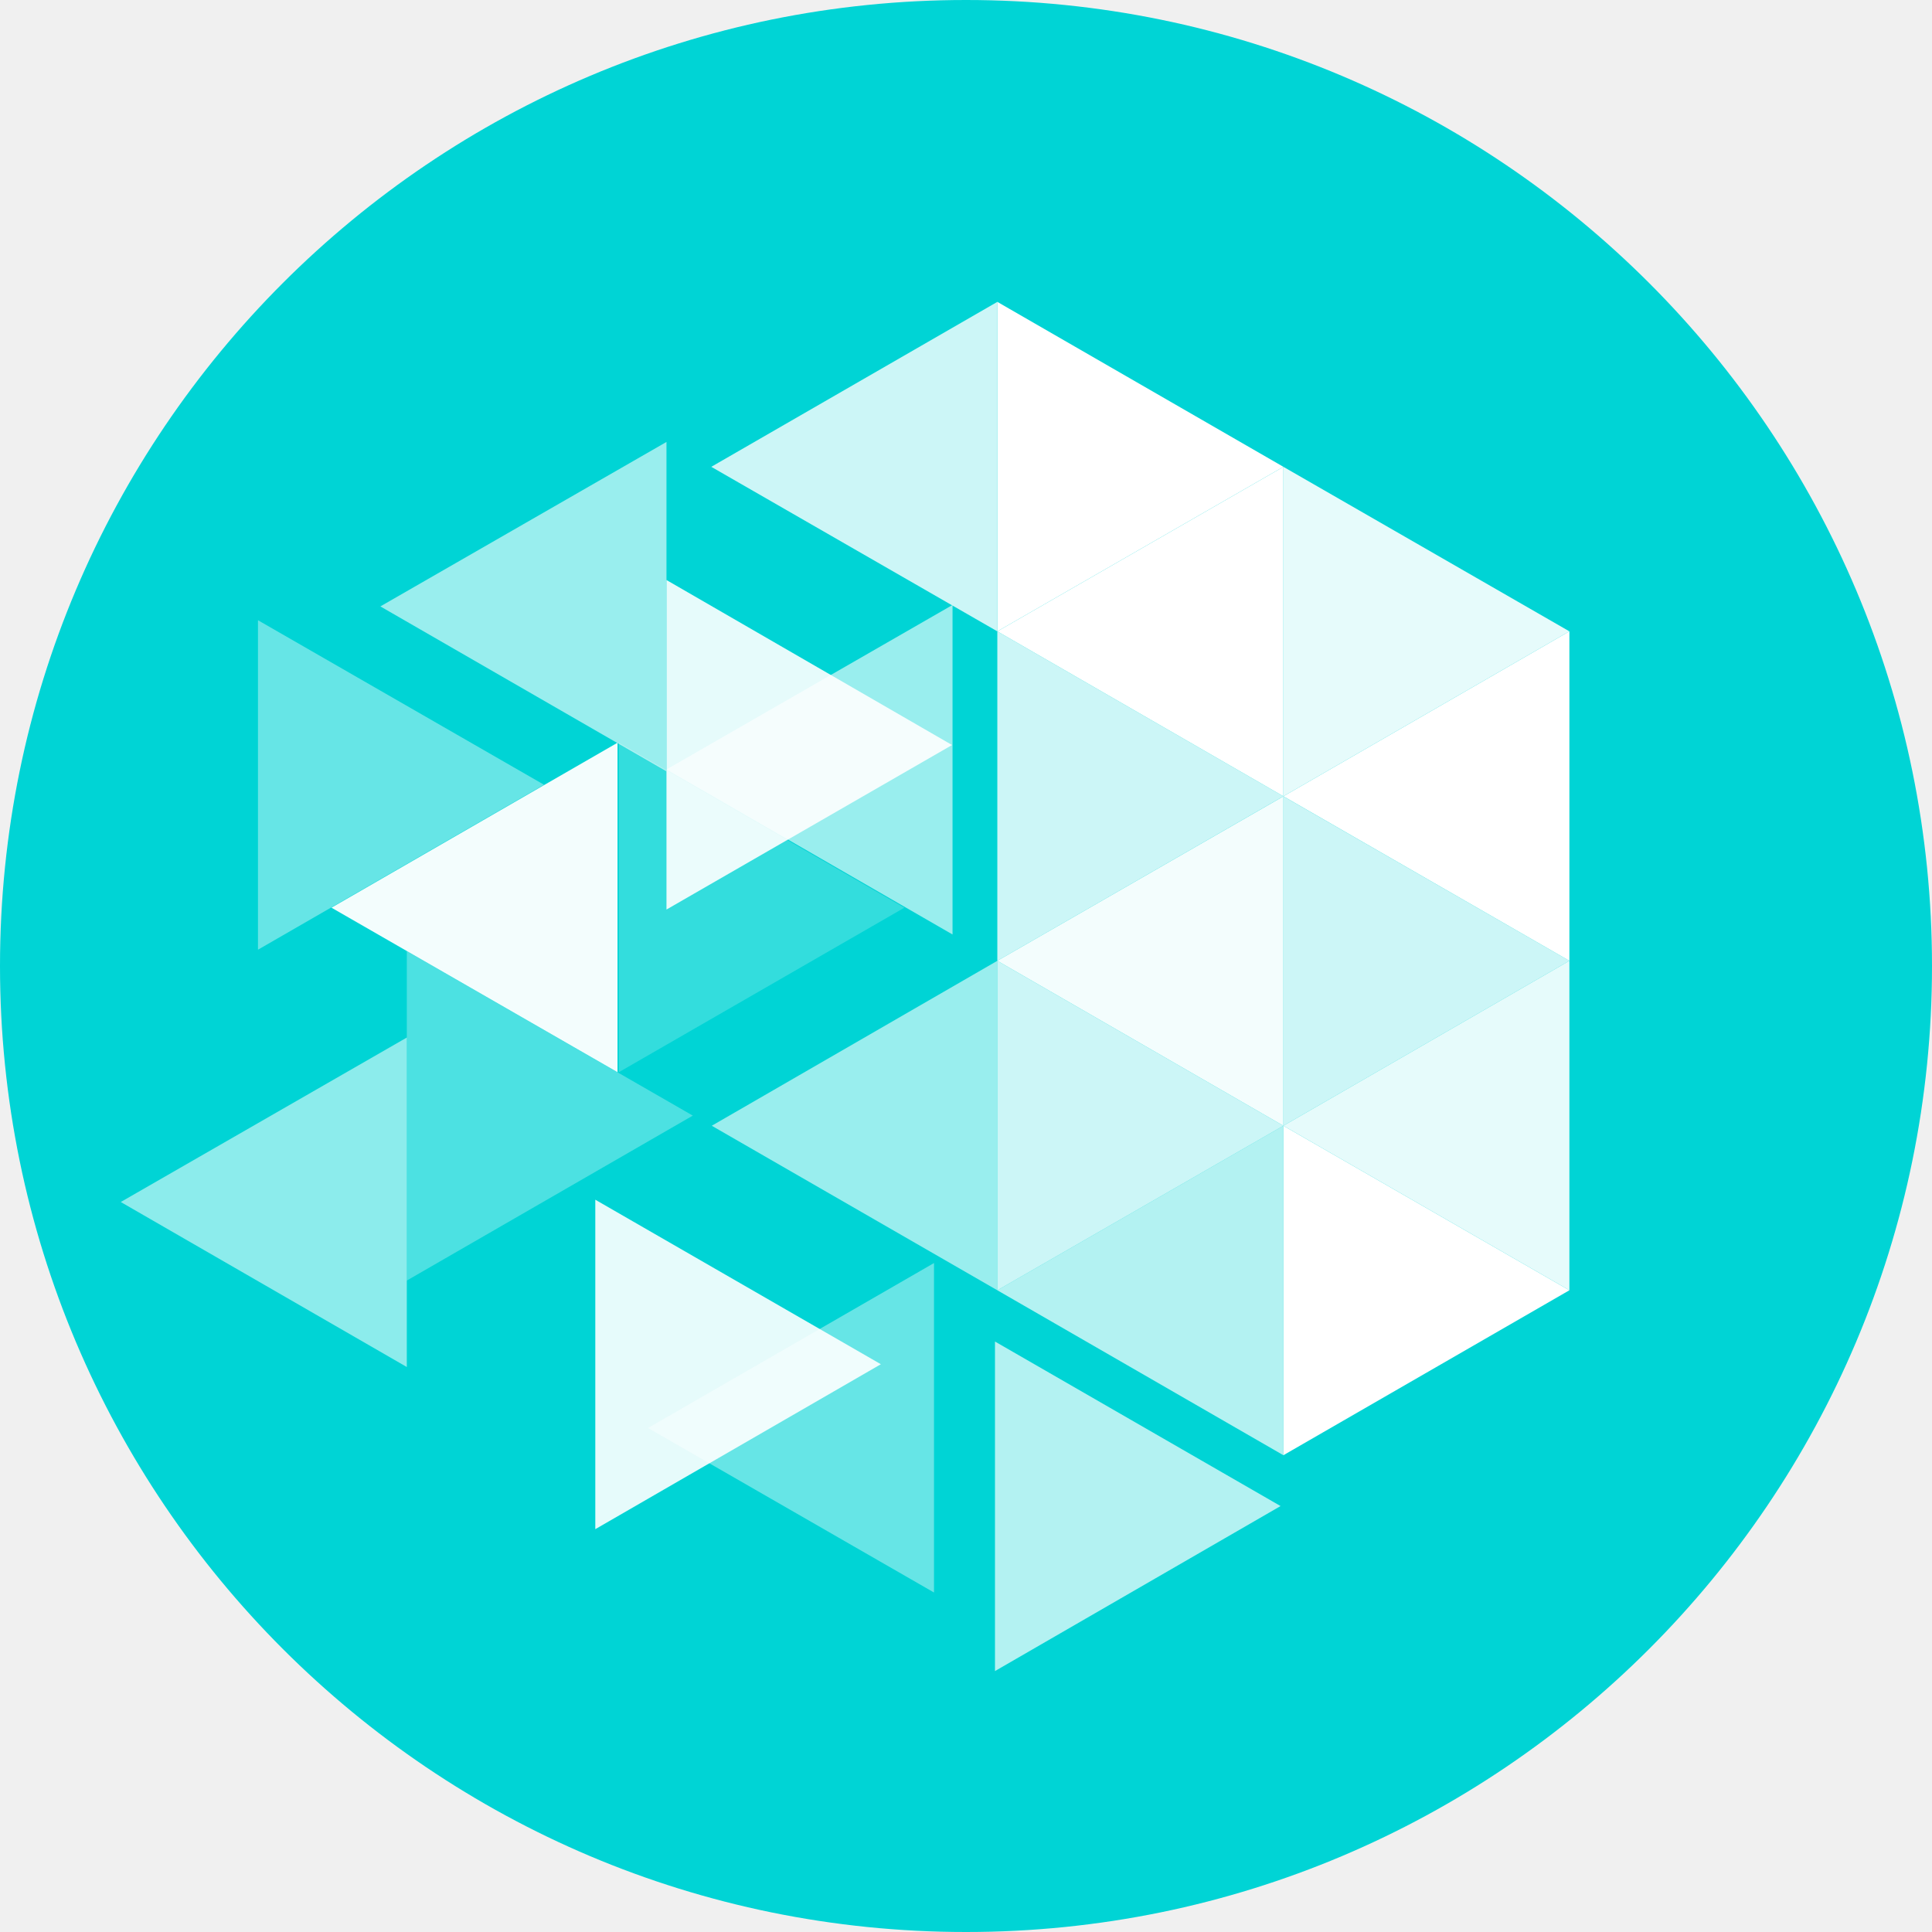
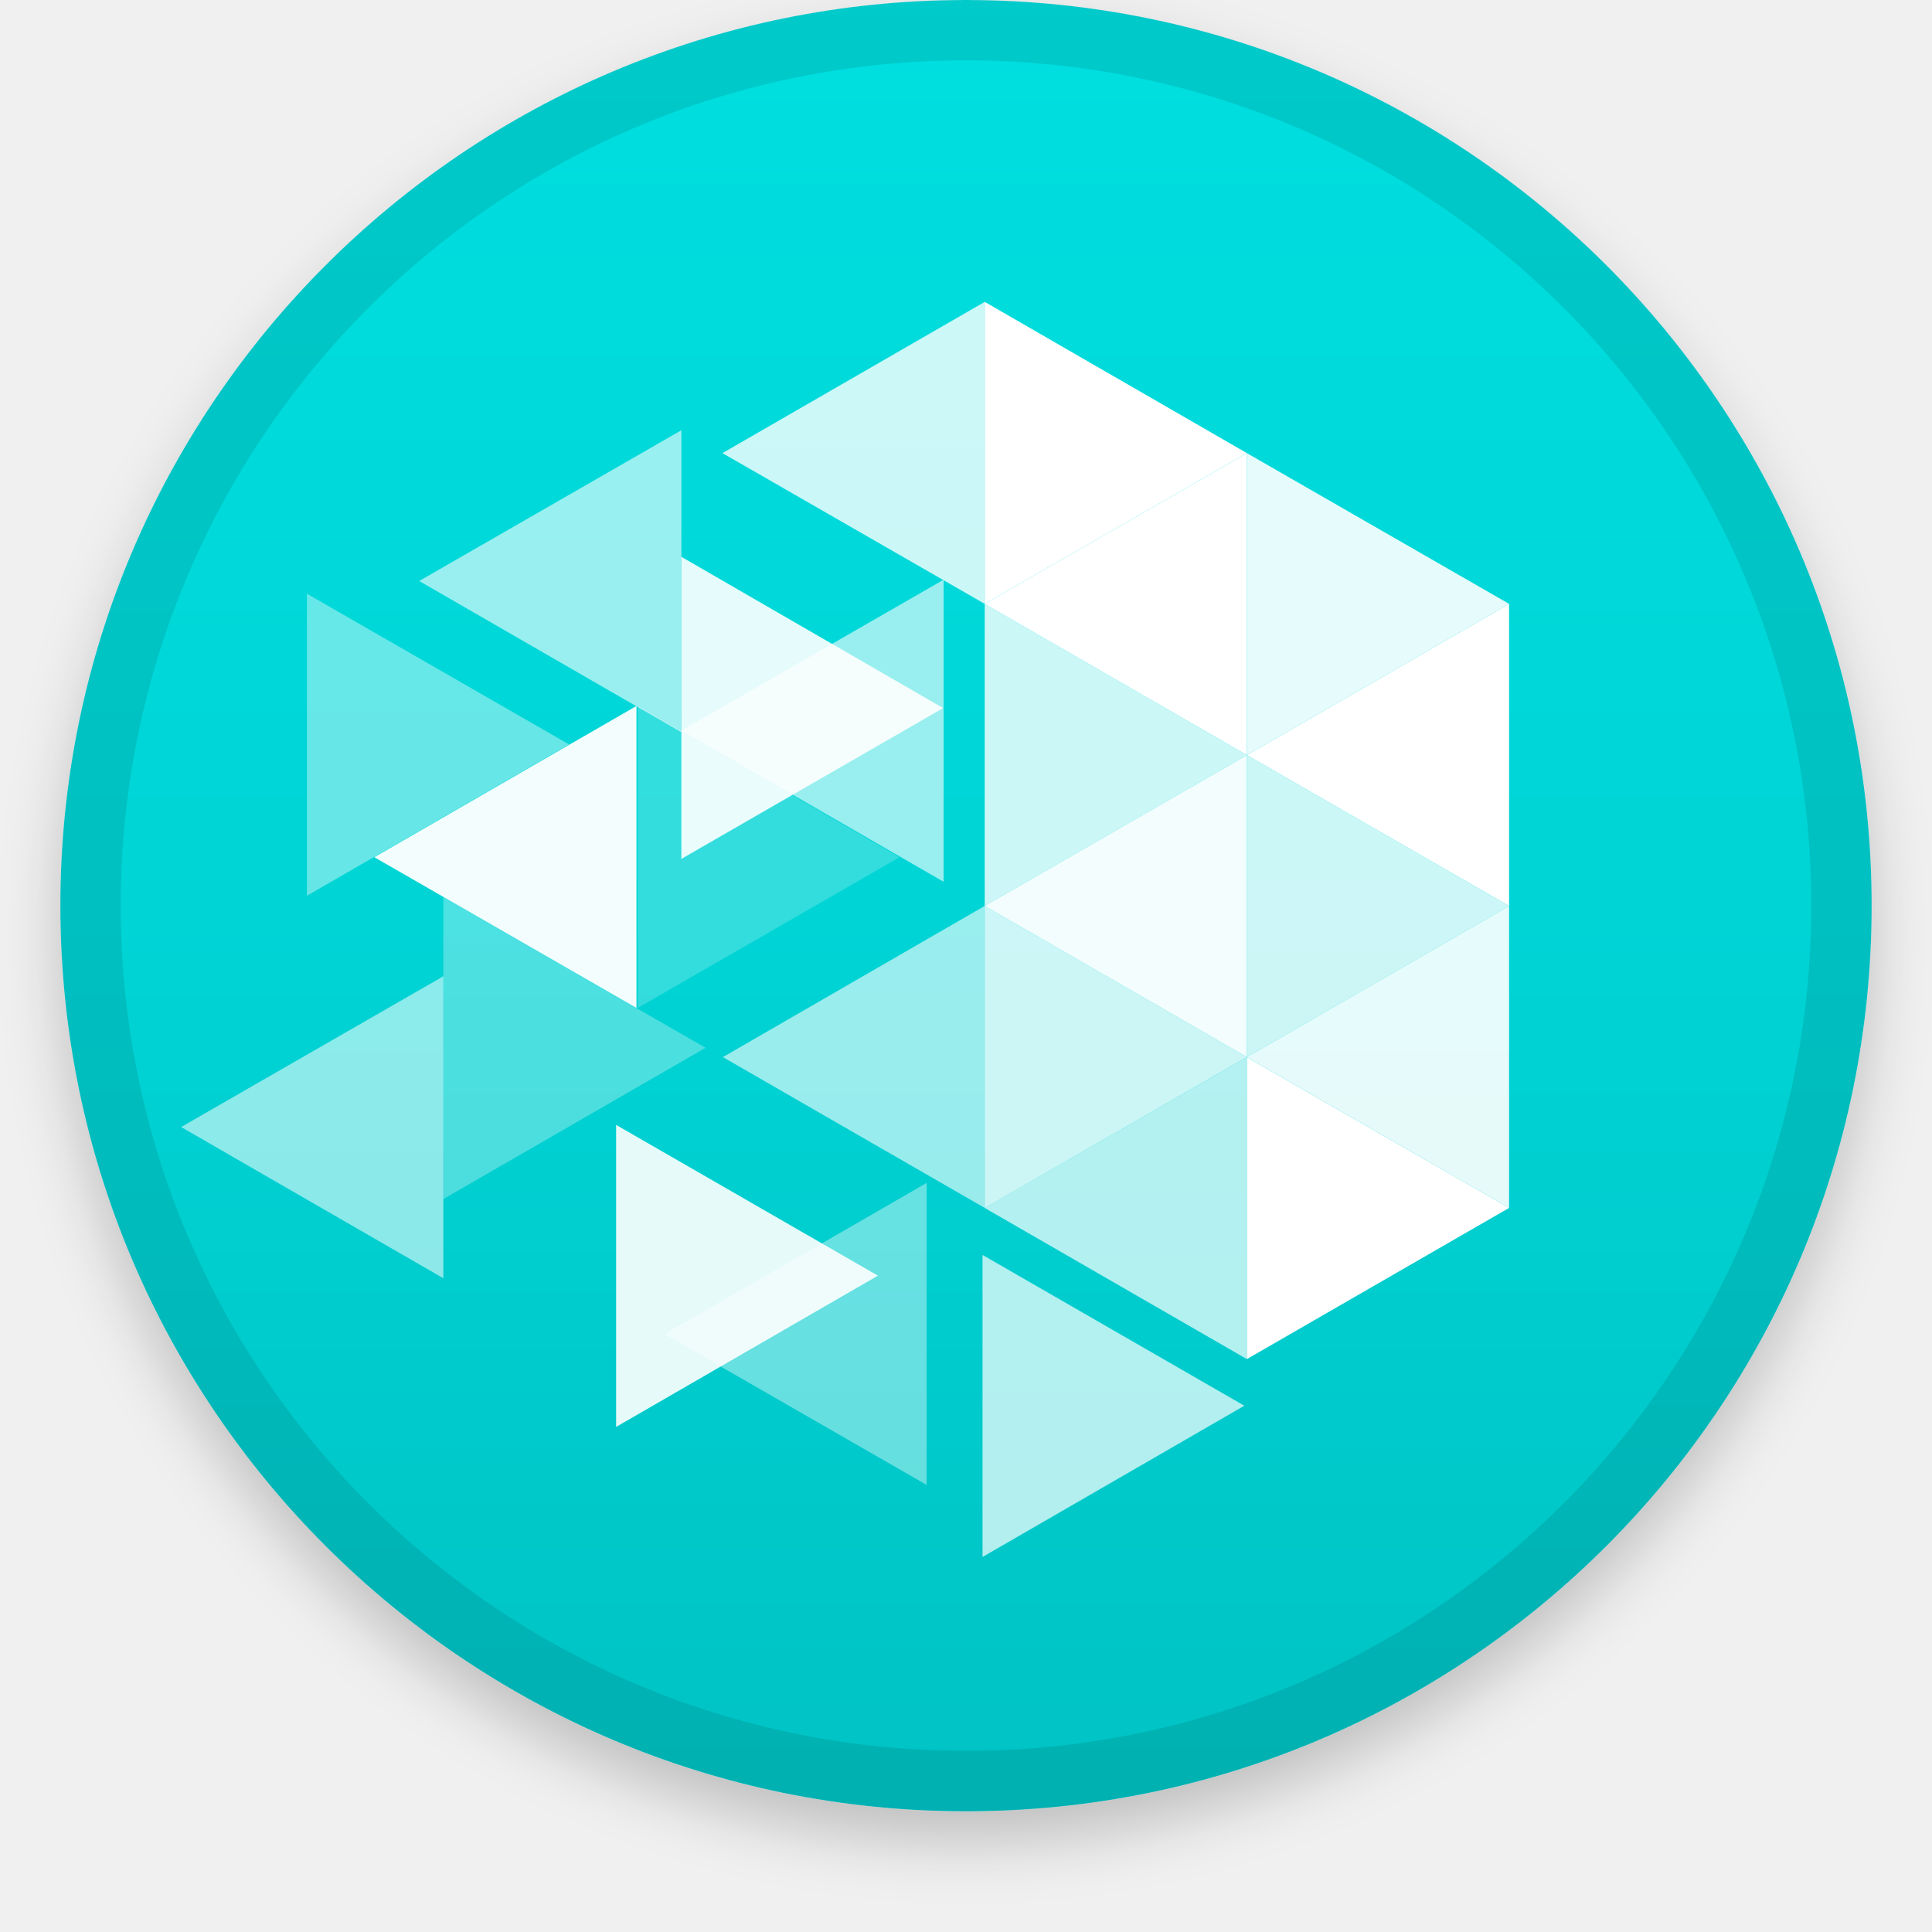
- <svg xmlns="http://www.w3.org/2000/svg" width="32" height="32" viewBox="0 0 32 32">
+ <svg xmlns="http://www.w3.org/2000/svg" xmlns:xlink="http://www.w3.org/1999/xlink" width="32" height="32" viewBox="0 0 32 32">
+   <defs>
+     <linearGradient x1="50%" y1="0%" x2="50%" y2="100%" id="c">
+       <stop stop-color="#FFF" stop-opacity=".5" offset="0%" />
+       <stop stop-opacity=".5" offset="100%" />
+     </linearGradient>
+     <filter x="-5.8%" y="-4.2%" width="111.7%" height="111.7%" filterUnits="objectBoundingBox" id="a">
+       <feOffset dy=".5" in="SourceAlpha" result="shadowOffsetOuter1" />
+       <feGaussianBlur stdDeviation=".5" in="shadowOffsetOuter1" result="shadowBlurOuter1" />
+       <feComposite in="shadowBlurOuter1" in2="SourceAlpha" operator="out" result="shadowBlurOuter1" />
+       <feColorMatrix values="0 0 0 0 0 0 0 0 0 0 0 0 0 0 0 0 0 0 0.199 0" in="shadowBlurOuter1" />
+     </filter>
+     <circle id="b" cx="15" cy="15" r="15" />
+   </defs>
  <g fill="none">
-     <circle cx="16" cy="16" r="16" fill="#00D4D5" />
+     <g transform="translate(1)">
+       <use fill="#000" filter="url(#a)" xlink:href="#b" />
+       <use fill="#00D4D5" xlink:href="#b" />
+       <use fill="url(#c)" style="mix-blend-mode:soft-light" xlink:href="#b" />
+       <circle stroke-opacity=".097" stroke="#000" stroke-linejoin="square" cx="15" cy="15" r="14.5" />
+     </g>
    <g fill="#FFF">
-       <path d="M16.519 5v5.457l4.738-2.725z" />
-       <path opacity=".9" d="M21.257 7.732v5.457l4.737-2.732z" />
-       <path opacity=".8" d="M16.519 10.457v5.457l4.738-2.725zm4.738 2.733v5.456l4.737-2.732z" />
-       <path opacity=".8" d="M16.519 15.914v5.457l4.738-2.725z" />
-       <path d="M21.257 18.646v5.457l4.737-2.732z" />
-       <path opacity=".4" d="M4.273 10.273v5.457l4.738-2.732z" />
-       <path opacity=".2" d="M10.25 12.302v5.457l4.73-2.725z" />
-       <path opacity=".3" d="M6.738 15.753v5.457l4.737-2.732z" />
-       <path opacity=".9" d="M9.86 19.871v5.457l4.73-2.732z" />
-       <path opacity=".7" d="M16.48 22.22v5.458l4.73-2.733z" />
-       <path opacity=".9" d="M11.039 9.607v5.458l4.73-2.725z" />
-       <path opacity=".8" d="M16.519 5v5.457l-4.738-2.725z" />
-       <path opacity=".6" d="M11.039 7.32v5.456L6.3 10.044z" />
-       <path opacity=".6" d="M15.777 10.02v5.458l-4.738-2.733z" />
-       <path opacity=".95" d="M10.228 12.302v5.457L5.49 15.034z" />
-       <path opacity=".6" d="M16.519 15.914v5.457l-4.73-2.725z" />
-       <path opacity=".55" d="M6.738 17.185v5.457L2 19.909z" />
-       <path d="M25.994 10.457v5.457l-4.737-2.725z" />
-       <path opacity=".95" d="M21.257 13.19v5.456l-4.738-2.732z" />
-       <path opacity=".9" d="M25.994 15.914v5.457l-4.737-2.725z" />
-       <path opacity=".7" d="M21.257 18.646v5.457l-4.738-2.732z" />
-       <path opacity=".4" d="M15.47 20.92v5.457l-4.737-2.725z" />
-       <path d="M21.257 7.732v5.457l-4.738-2.732z" />
+       <path d="M16.31 5v5.002l4.342-2.497z" />
+       <path opacity=".9" d="M20.652 7.505v5.002l4.343-2.505z" />
+       <path opacity=".8" d="M16.31 10.002v5.003l4.342-2.498zm4.342 2.505v5.002l4.343-2.504zm-4.342 2.498v5.002l4.342-2.498z" />
+       <path d="M20.652 17.51v5.001l4.343-2.504z" />
+       <path opacity=".4" d="M5.084 9.834v5.002l4.343-2.505z" />
+       <path opacity=".2" d="M10.563 11.693v5.002l4.336-2.497z" />
+       <path opacity=".3" d="M7.343 14.857v5.003l4.343-2.505z" />
+       <path opacity=".9" d="M10.205 18.632v5.002l4.336-2.505z" />
+       <path opacity=".7" d="M16.274 20.786v5.002l4.336-2.505z" />
+       <path opacity=".9" d="M11.286 9.223v5.003l4.335-2.498z" />
+       <path opacity=".8" d="M16.31 5v5.002l-4.344-2.497z" />
+       <path opacity=".6" d="M11.286 7.126v5.002L6.943 9.623zm4.343 2.476v5.003L11.286 12.1z" />
+       <path opacity=".95" d="M10.542 11.693v5.002L6.2 14.198z" />
+       <path opacity=".6" d="M16.31 15.005v5.002l-4.337-2.498z" />
+       <path opacity=".55" d="M7.343 16.17v5.002L3 18.667z" />
+       <path d="M24.995 10.002v5.003l-4.343-2.498z" />
+       <path opacity=".95" d="M20.652 12.507v5.002l-4.343-2.504z" />
+       <path opacity=".9" d="M24.995 15.005v5.002l-4.343-2.498z" />
+       <path opacity=".7" d="M20.652 17.51v5.001l-4.343-2.504z" />
+       <path opacity=".4" d="M15.348 19.593v5.002l-4.343-2.497z" />
+       <path d="M20.652 7.505v5.002l-4.343-2.505z" />
    </g>
  </g>
</svg>
